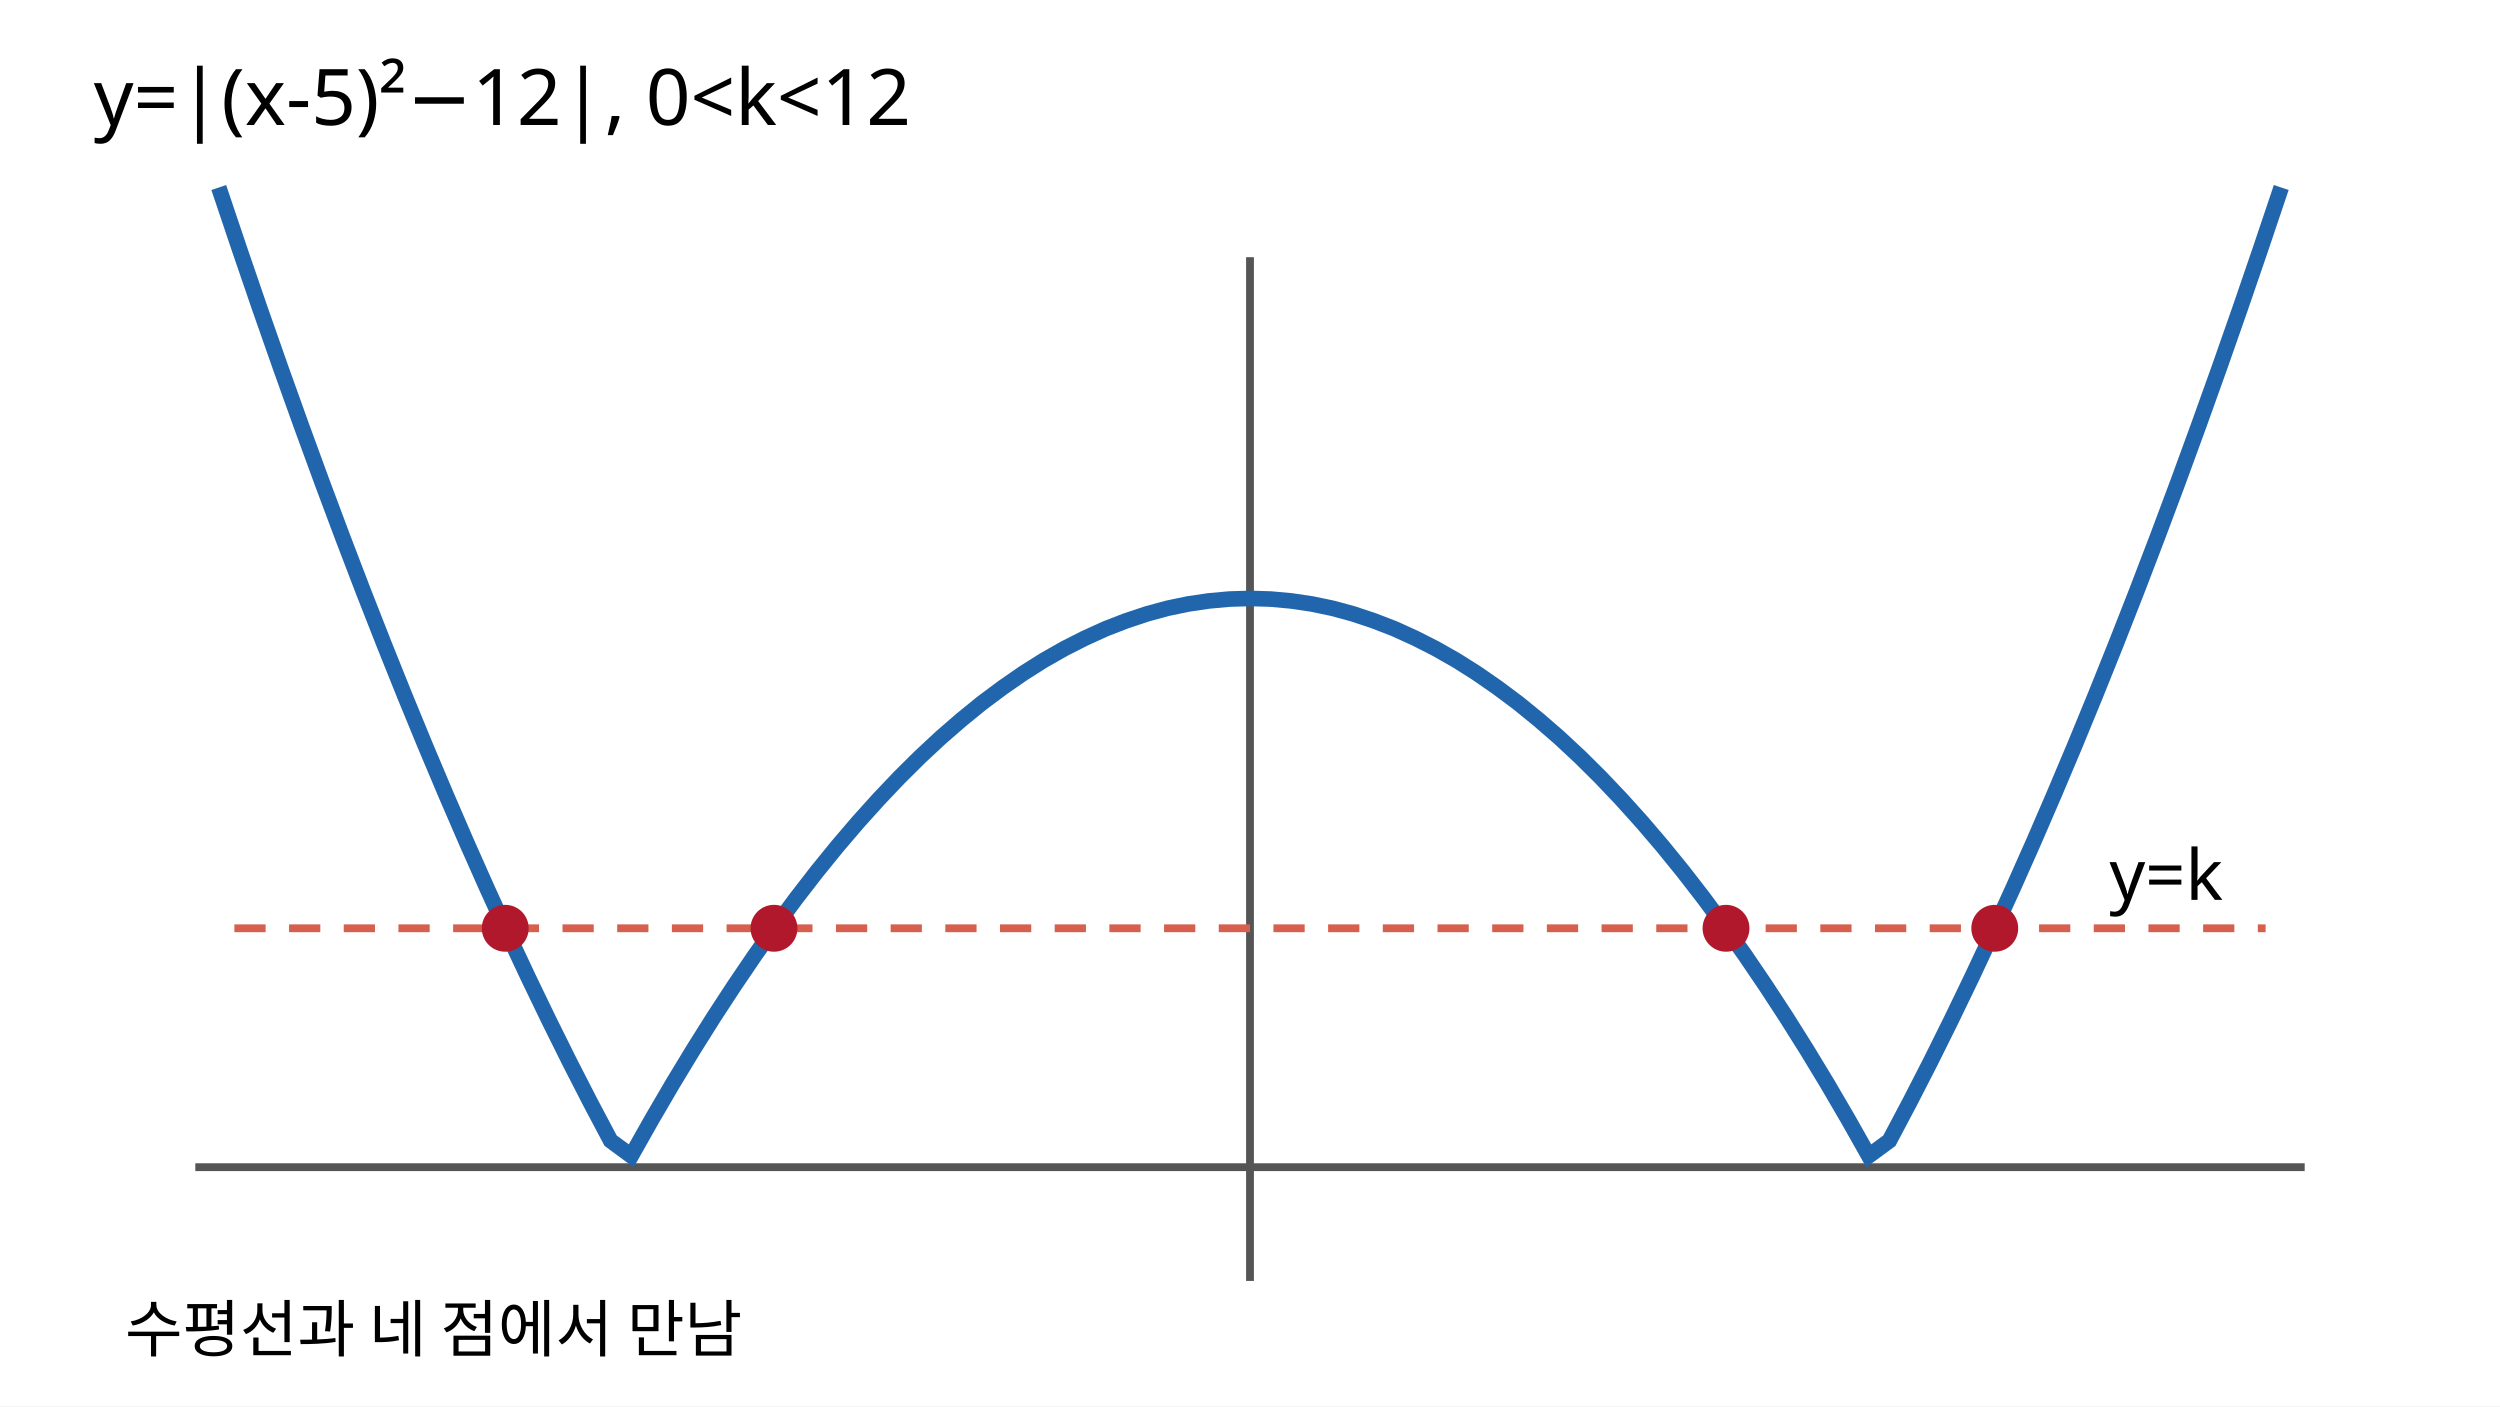
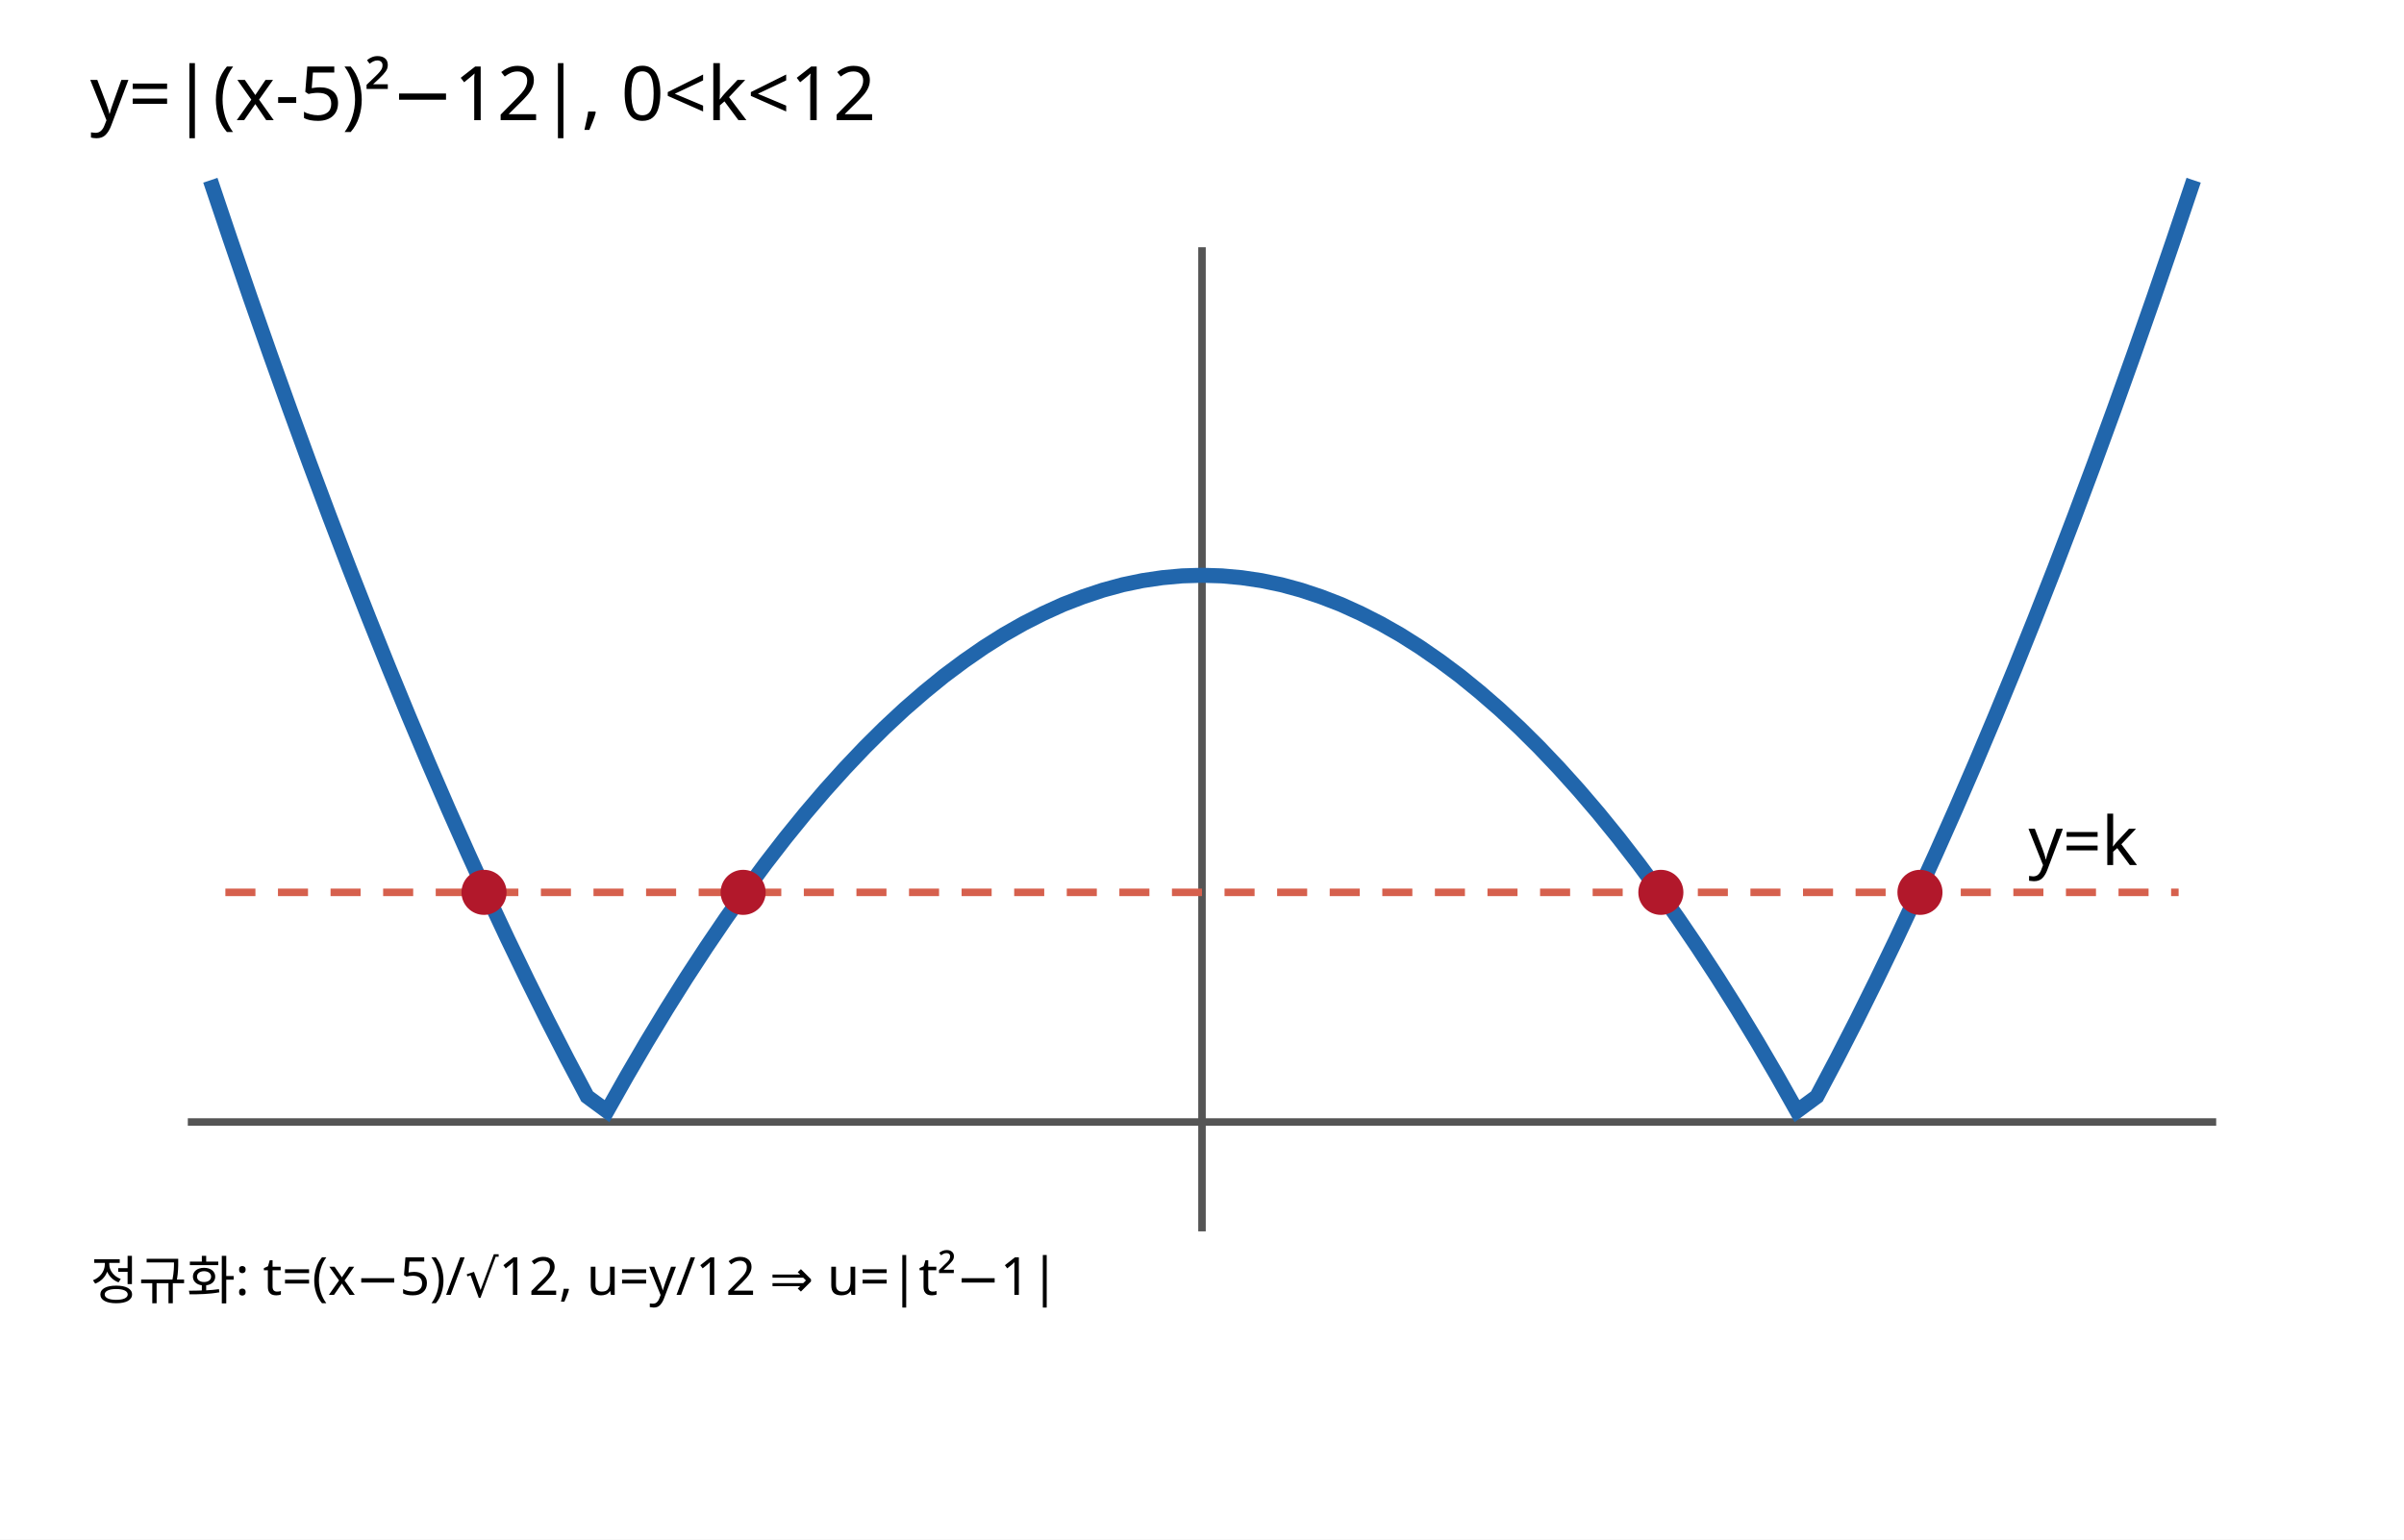
- <svg xmlns="http://www.w3.org/2000/svg" width="640" height="360" viewBox="0 0 320 180" role="img" aria-labelledby="t d">
-   <rect width="320" height="180" fill="white" />
+ <svg xmlns="http://www.w3.org/2000/svg" width="640" height="410" viewBox="0 0 320 205" role="img" aria-labelledby="t d">
+   <rect width="320" height="205" fill="white" />
  <text x="12" y="16" font-size="10" font-family="sans-serif">y=|(x-5)²−12|,  0&lt;k&lt;12</text>
  <line x1="25" y1="149.40" x2="295" y2="149.40" stroke="#555" />
  <line x1="160" y1="32.92" x2="160" y2="163.96" stroke="#555" />
  <polyline points="28.00,24.00 30.64,31.84 33.28,39.54 35.92,47.07 38.56,54.44 41.20,61.66 43.84,68.72 46.48,75.62 49.12,82.35 51.76,88.93 54.40,95.35 57.04,101.61 59.68,107.72 62.32,113.66 64.96,119.45 67.60,125.08 70.24,130.55 72.88,135.87 75.52,141.02 78.16,146.01 80.80,147.95 83.44,143.27 86.08,138.75 88.72,134.39 91.36,130.19 94.00,126.15 96.64,122.26 99.28,118.54 101.92,114.97 104.56,111.56 107.20,108.31 109.84,105.22 112.48,102.29 115.12,99.51 117.76,96.89 120.40,94.43 123.04,92.14 125.68,89.99 128.32,88.02 130.96,86.19 133.60,84.52 136.24,83.02 138.88,81.68 141.52,80.48 144.16,79.46 146.80,78.58 149.44,77.86 152.08,77.31 154.72,76.92 157.36,76.68 160.00,76.60 162.64,76.68 165.28,76.92 167.92,77.31 170.56,77.86 173.20,78.58 175.84,79.46 178.48,80.48 181.12,81.68 183.76,83.02 186.40,84.52 189.04,86.19 191.68,88.02 194.32,89.99 196.96,92.14 199.60,94.43 202.24,96.89 204.88,99.51 207.52,102.29 210.16,105.22 212.80,108.31 215.44,111.56 218.08,114.97 220.72,118.54 223.36,122.26 226.00,126.15 228.64,130.19 231.28,134.39 233.92,138.75 236.56,143.27 239.20,147.95 241.84,146.01 244.48,141.02 247.12,135.87 249.76,130.55 252.40,125.08 255.04,119.45 257.68,113.66 260.32,107.72 262.96,101.61 265.60,95.35 268.24,88.93 270.88,82.35 273.52,75.62 276.16,68.72 278.80,61.66 281.44,54.44 284.08,47.07 286.72,39.54 289.36,31.84 292.00,24.00" fill="none" stroke="#2166ac" stroke-width="2" />
  <line x1="30" y1="118.82" x2="290" y2="118.82" stroke="#d6604d" stroke-dasharray="4 3" />
  <text x="270" y="115.18" font-size="9" font-family="sans-serif">y=k</text>
-   <circle cx="64.67" cy="118.82" r="3" fill="#b2182b" />
-   <circle cx="99.07" cy="118.82" r="3" fill="#b2182b" />
-   <circle cx="220.93" cy="118.82" r="3" fill="#b2182b" />
-   <circle cx="255.33" cy="118.82" r="3" fill="#b2182b" />
-   <text x="16" y="173" font-size="8" font-family="sans-serif">수평선과 네 점에서 만남</text>
+   <circle cx="64.43" cy="118.82" r="3" fill="#b2182b" />
+   <circle cx="98.92" cy="118.82" r="3" fill="#b2182b" />
+   <circle cx="221.08" cy="118.82" r="3" fill="#b2182b" />
+   <circle cx="255.57" cy="118.82" r="3" fill="#b2182b" />
+   <text x="12" y="173" font-size="7" font-family="sans-serif">정규화: t=(x−5)/√12, u=y/12 ⇒ u=|t²−1|</text>
</svg>
